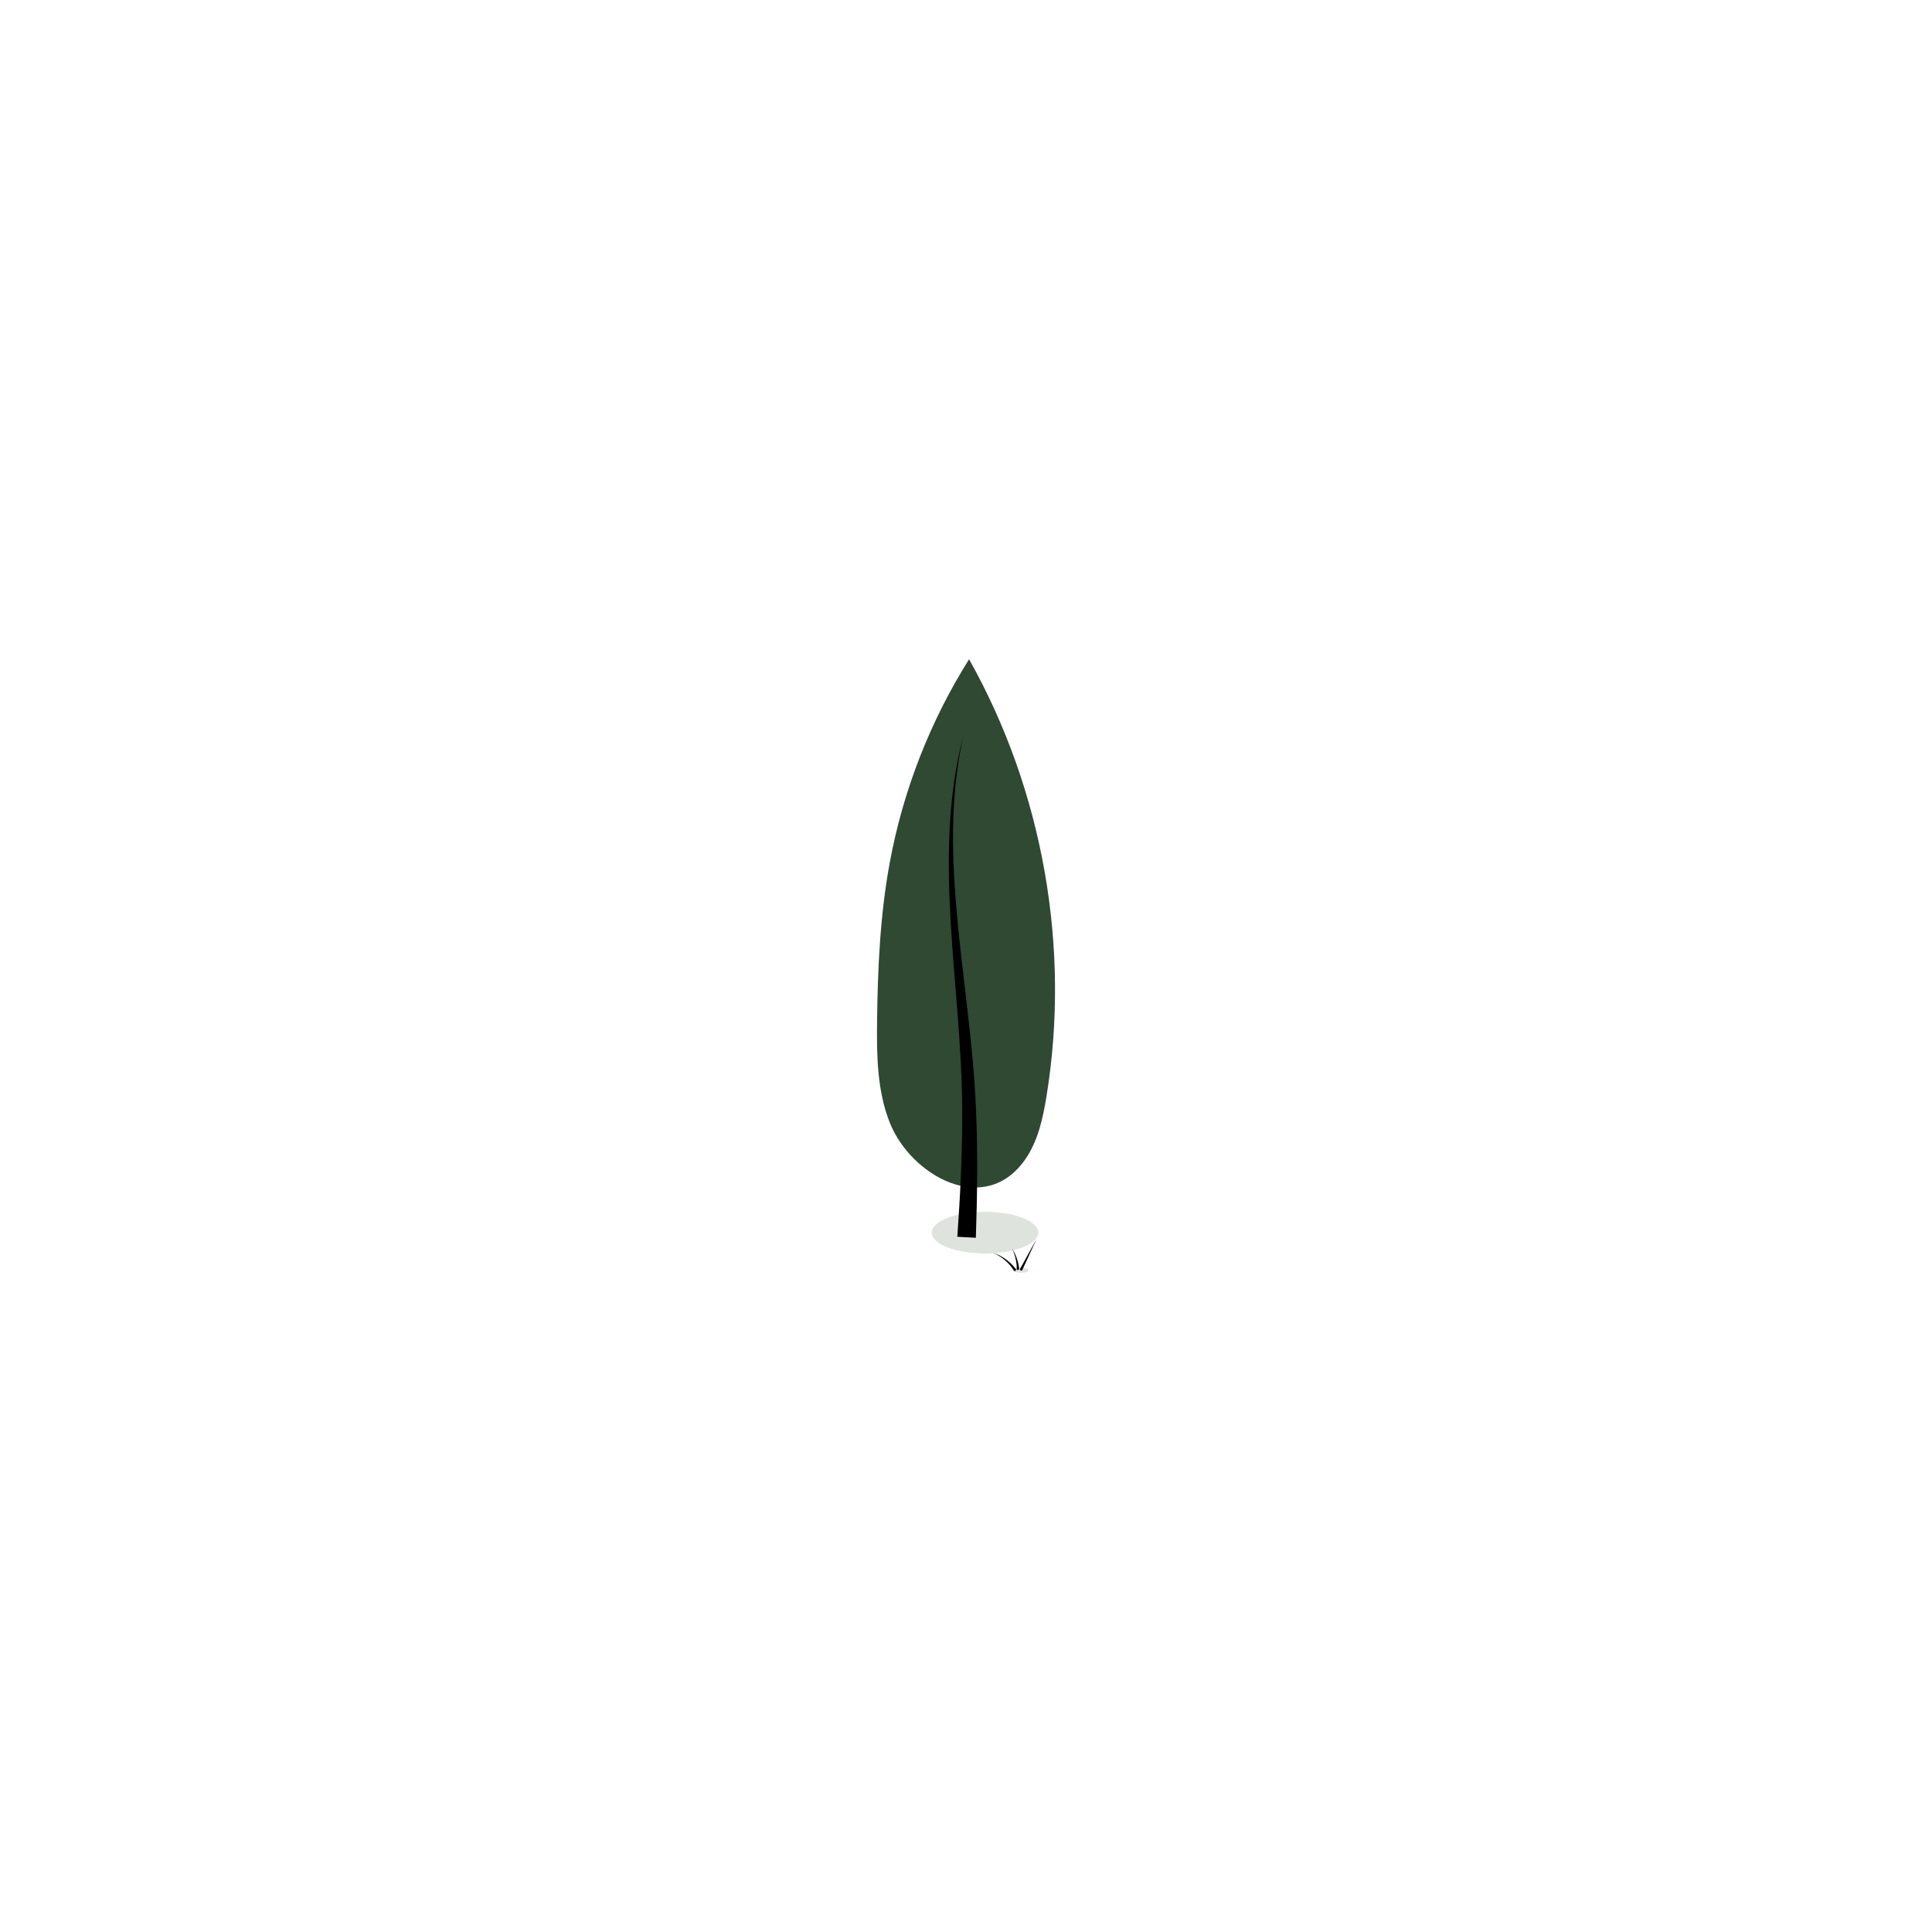
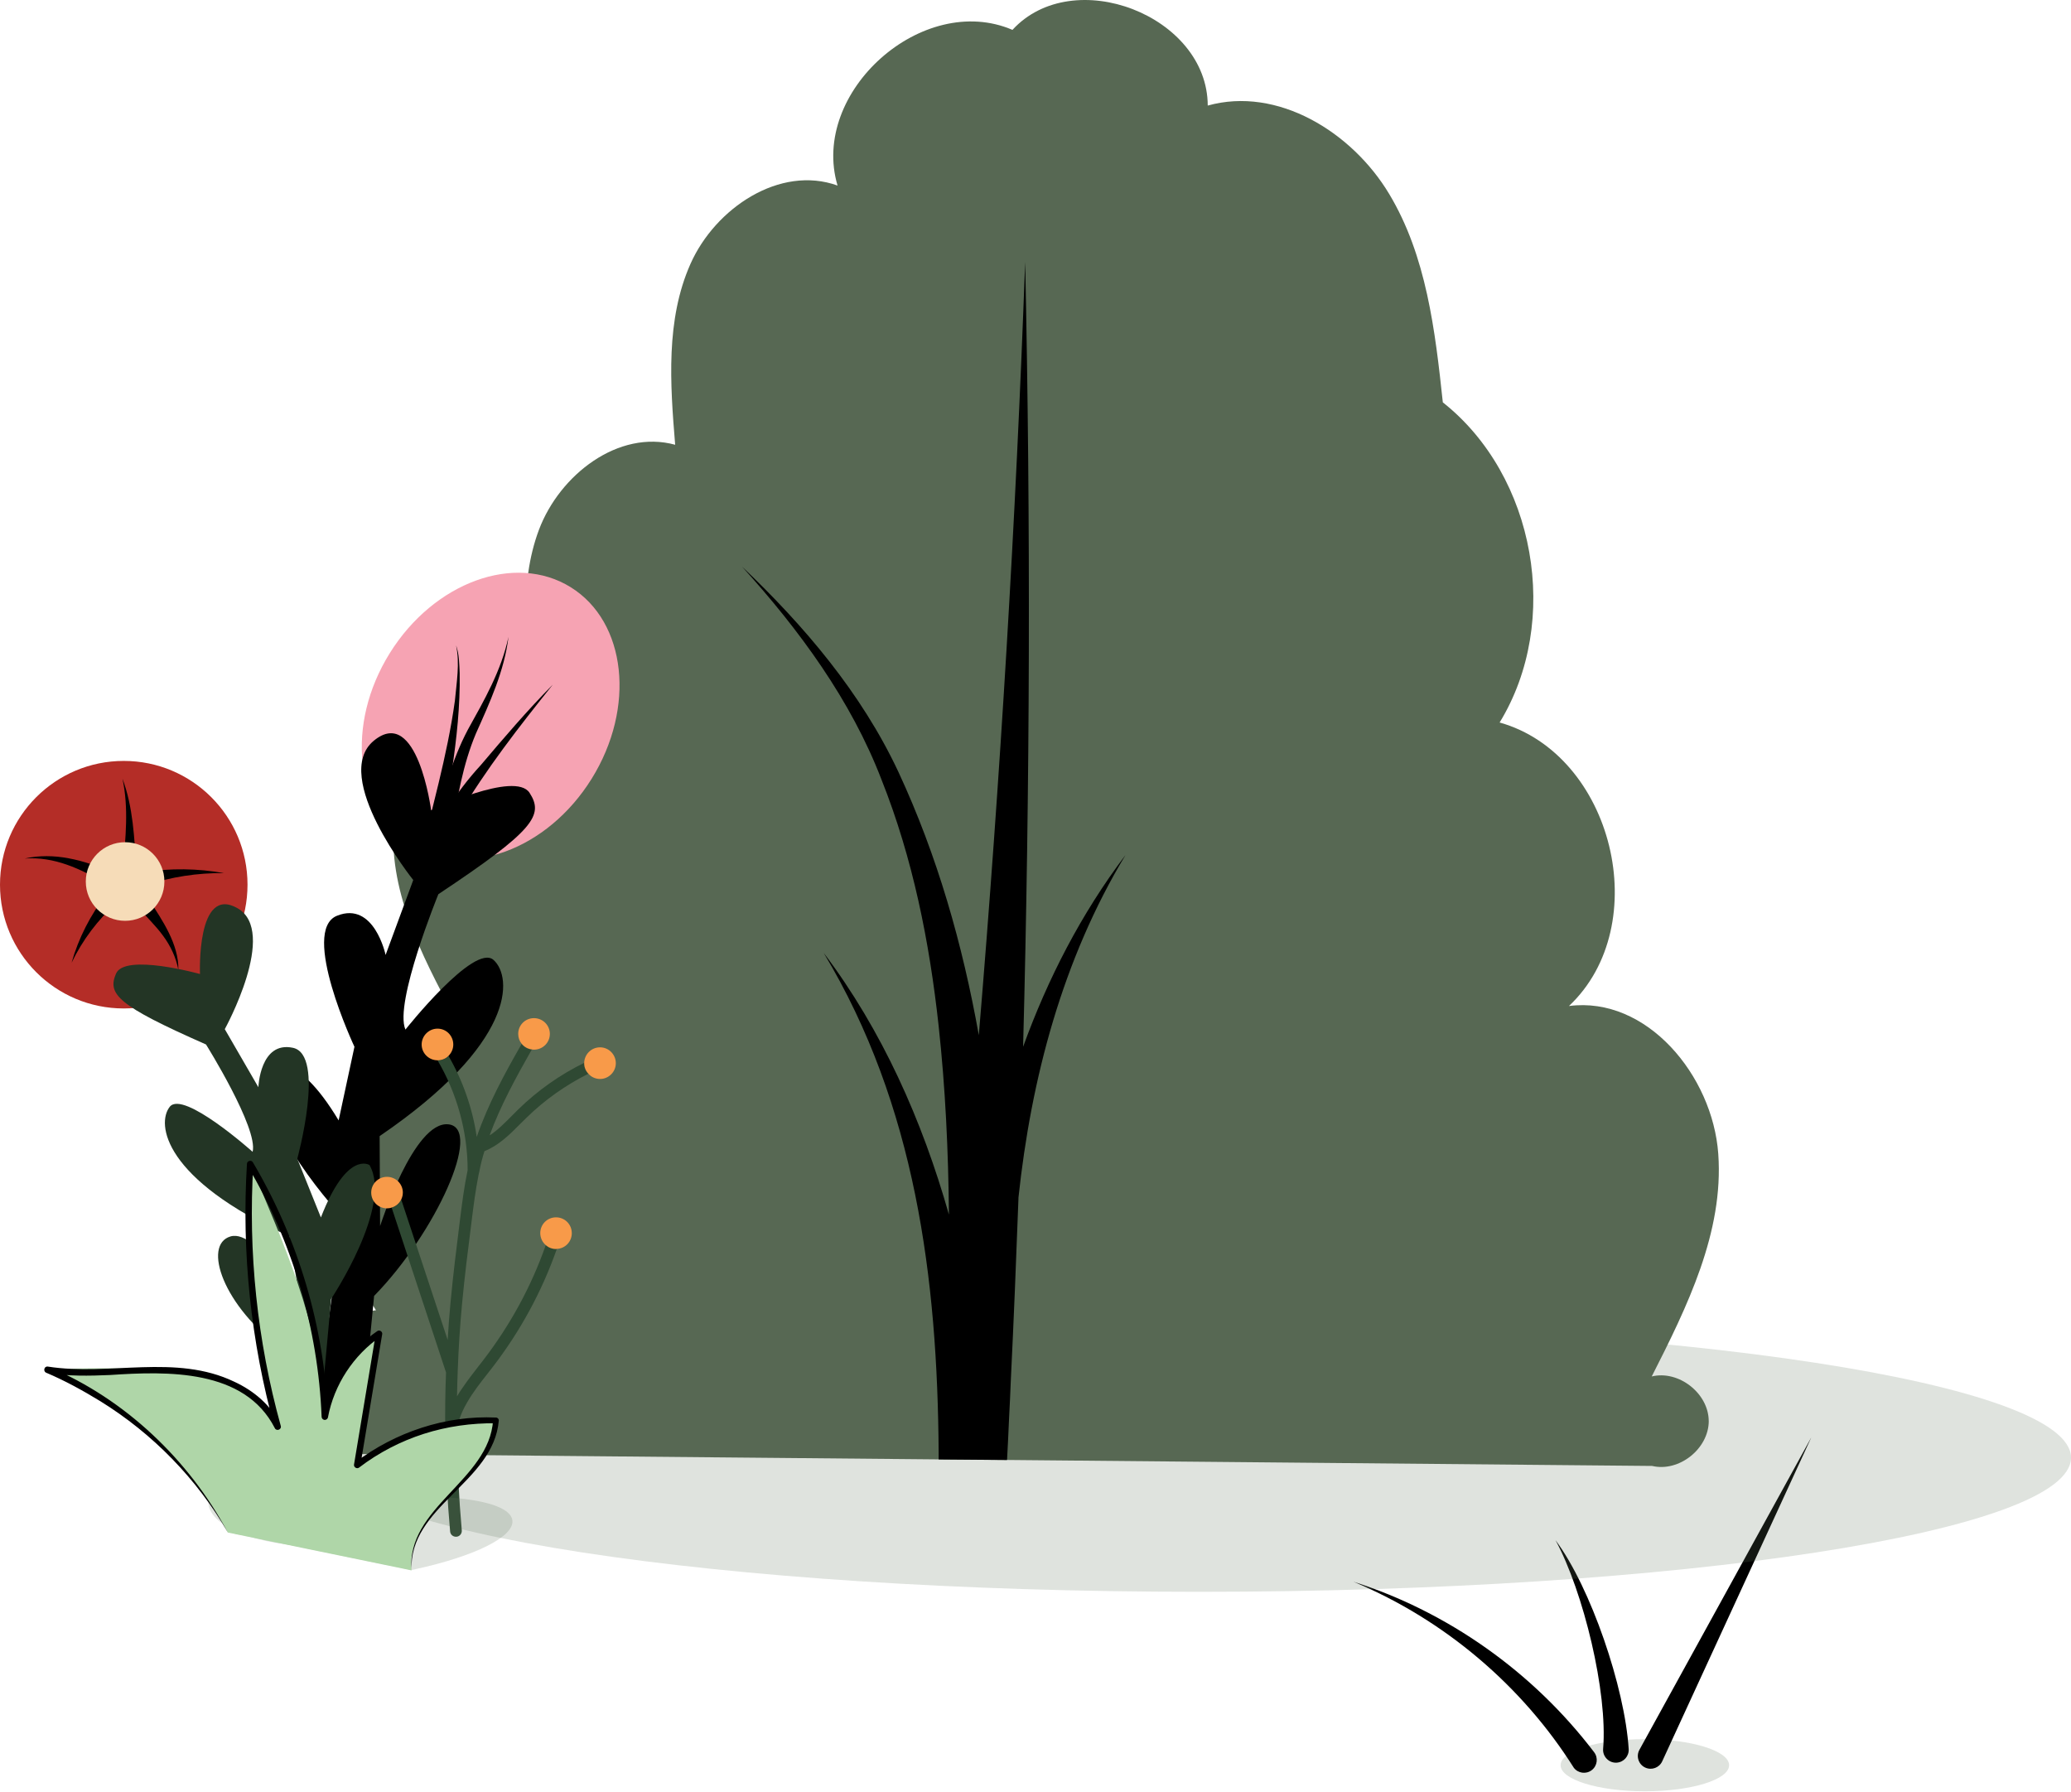
- <svg xmlns="http://www.w3.org/2000/svg" id="Camada_1" data-name="Camada 1" viewBox="0 0 1080 1080">
+ <svg xmlns="http://www.w3.org/2000/svg" id="Camada_1" data-name="Camada 1" viewBox="0 0 1146.14 991.25">
  <defs>
    <style>
      .cls-1 {
        fill: #5e725a;
        opacity: .2;
      }

      .cls-2 {
+         fill: #f6a3b3;
+       }
+ 
+       .cls-3 {
        fill: #2f4933;
+       }
+ 
+       .cls-4 {
+         fill: #b42d27;
+       }
+ 
+       .cls-5 {
+         fill: #f89a49;
+       }
+ 
+       .cls-6 {
+         fill: #f6dcb8;
+       }
+ 
+       .cls-7 {
+         fill: #afd6a8;
+       }
+ 
+       .cls-8 {
+         fill: #576853;
+       }
+ 
+       .cls-9 {
+         fill: #233525;
      }
    </style>
  </defs>
  <g>
-     <ellipse class="cls-1" cx="550.65" cy="689.05" rx="29.77" ry="11.65" />
-     <path class="cls-2" d="M497.53,627.93c-7.18-17.83-7.47-37.59-7.24-56.81.34-29.79,1.69-59.68,7.1-88.98,7.43-40.22,22.56-79,44.33-113.62,41.38,73.64,56.88,161.5,43.19,244.85-1.99,12.13-4.73,24.52-11.73,34.63-22.63,32.66-63.89,9.12-75.64-20.07Z" />
-     <path d="M538.46,411.36c-4.98,22.91-6.37,46.39-5.5,69.77,1.69,46.93,10.86,93.09,12.68,140.14.98,23.57.66,47.15-.13,70.64l-10.36-.54c1.65-23.31,2.83-46.62,2.72-69.91-.04-69.79-17.22-141.15.6-210.09h0Z" />
+     <ellipse class="cls-1" cx="910.3" cy="976.82" rx="46.63" ry="14.43" />
+     <g>
+       <path d="M749.13,875.3c51.93,16.6,99.21,49.74,133.1,94.33,2.37,3.1,1.78,7.54-1.33,9.92-3.11,2.37-7.55,1.78-9.92-1.33-28.4-45.07-71.31-81.82-121.85-102.91h0Z" />
+       <path d="M1002.43,795.38l-82.52,179.28c-1.63,3.55-5.83,5.1-9.38,3.47-3.72-1.69-5.22-6.26-3.24-9.83l95.14-172.92h0Z" />
+       <path d="M887.21,967.74c2.58-31.12-10.81-86.77-26.35-115.45,19.51,26.14,38.37,81.61,40.49,115.55.27,3.9-2.68,7.29-6.59,7.56-4.28.33-7.94-3.38-7.55-7.66h0Z" />
+     </g>
  </g>
  <g>
-     <ellipse class="cls-1" cx="570.56" cy="710.08" rx="4.51" ry="1.4" />
+     <ellipse class="cls-1" cx="663.66" cy="806.63" rx="482.48" ry="74.23" />
    <g>
-       <path d="M554.97,700.26c5.02,1.61,9.59,4.81,12.87,9.12.23.3.17.73-.13.96-.3.23-.73.17-.96-.13-2.75-4.36-6.9-7.91-11.78-9.95h0Z" />
-       <path d="M579.47,692.53l-7.98,17.34c-.16.34-.56.49-.91.34-.36-.16-.5-.61-.31-.95l9.2-16.72h0Z" />
-       <path d="M568.33,709.2c.25-3.01-1.05-8.39-2.55-11.16,1.89,2.53,3.71,7.89,3.91,11.17.03.38-.26.7-.64.73-.41.03-.77-.33-.73-.74h0Z" />
+       <path class="cls-8" d="M945.67,786.29c0,15.41-16.44,28.44-31.34,24.92l-357.01-3.31-37.85-.31-335.5-3.1c-13.55-25.13-4.34-76.53,24.1-79.43-34.65-53.16-13.24-134.14,43.02-163.3-18.1-33.72-36.71-70.02-32.99-108.18,3.72-38.06,40.65-75.19,77.26-63.91-4.34-32.27-8.48-66.09,2.9-96.49,11.48-30.51,44.06-55.64,75.39-47.06-2.79-33.82-5.27-69.19,8.48-100.11,13.75-30.92,49.54-54.81,81.39-43.33-15.41-51.81,47.16-107.45,96.8-86.15,33.61-36.61,107.97-7.86,108.07,41.89,38.58-10.76,79.84,14.58,100.42,48.92,20.58,34.23,25.44,75.5,29.68,115.31,51.4,40.65,65.67,121.21,31.44,177.16,62.88,17.69,85.94,112.11,38.37,156.89,43.02-5.59,79.53,38.47,82.63,81.81,3.1,43.33-17.17,84.5-36.82,123.18,14.89-3.62,31.44,9.31,31.54,24.61Z" />
+       <path d="M622.89,473.13c-34.96,57.92-52.23,123.8-59.26,189.68v.62c-1.24,33.61-2.59,67.22-4.24,100.84-.21,6.82-.62,13.55-.93,20.17-.31,7.86-.72,15.62-1.14,23.48l-37.85-.31v-3.83c-.62-96.29-12.82-192.05-63.6-276.45,32.27,42.71,54.5,92.67,69.29,144.79-.31-35.16-1.96-70.02-5.69-104.35-5.07-46.54-14.27-92.77-31.65-136.41-16.86-43.85-45.3-82.63-77.15-117.8,34.23,32.58,65.98,69.71,86.56,113.66,21.62,46.54,35.47,95.35,44.47,145.62,11.89-142.31,20.48-284.93,25.65-427.85,3.1,144.58,2.69,289.48-1.14,434.27,13.65-37.64,32.06-73.53,56.67-106.11Z" />
+     </g>
+   </g>
+   <g>
+     <g>
+       <ellipse class="cls-2" cx="271.54" cy="396.21" rx="83.94" ry="65.79" transform="translate(-208.32 417.48) rotate(-58.11)" />
+       <g>
+         <path d="M231.83,478.38c6.84-30.34,15.68-59.84,19.91-90.55.94-10.14,2.8-20.63.68-30.68,1.75,4.9,1.73,10.21,1.97,15.35.63,36.24-7.9,72.12-12.84,107.68,0,0-9.72-1.8-9.72-1.8h0Z" />
+         <path d="M234.47,475.21c6.35-18.97,18.01-37.06,31.54-51.74,12.89-15.2,25.87-30.44,39.91-44.6-18.44,23.03-37.16,46.93-52.02,72.3-4.44,8.46-7.22,17.73-10.09,27.27l-9.34-3.23h0Z" />
+         <path d="M240.34,457.83c4.72-18.18,9.57-36.99,18.57-54.02,9.2-16.59,18.53-32.69,22.5-51.4-2.24,18.78-10.42,36.49-18.02,53.49-7.2,17.09-10.27,35.45-13.38,53.99l-9.67-2.06h0Z" />
+       </g>
+       <path d="M173.22,827.14c-5.19-9.71,16.75-153.04,16.75-153.04,0,0-50.7-53.36-40-82.65,0,0,12.8-12.39,37.44,28.54l8.75-40.73s-30.2-64.31-9.62-72.53c20.57-8.22,26.86,21.71,26.86,21.71l15.3-41.46s-45.88-57.32-21.79-77.12c24.09-19.81,31.69,38.55,31.69,38.55,0,0,46.47-22.05,54.47-9.68,8,12.37,2.75,20.72-50.47,56.09,0,0-24.64,60.32-18.22,74.92,0,0,38.1-48.1,48.76-38.53,10.66,9.56,12.19,46.19-63.04,97.48l.25,49.79s18.67-58.52,37.88-56.3c19.21,2.22-7.11,60.08-41.19,94.94l-10.59,109.42-23.22.6Z" />
+     </g>
+     <g>
+       <ellipse class="cls-1" cx="176.23" cy="830.98" rx="60.99" ry="24.71" />
+       <g>
+         <g>
+           <circle class="cls-4" cx="68.49" cy="489.56" r="68.49" />
+           <path d="M68.06,480.37c1.39-16.6,3.26-33.08-.29-49.5,5.91,15.71,6.62,33.07,7.62,49.56l-7.33-.06h0Z" />
+           <path d="M58.25,488.91c-13.64-8.22-28.28-15-44.56-13.83,7.85-1.77,16.22-1.67,24.29-.12,8.07,1.46,16.02,4.34,23.42,7.34l-3.15,6.61h0Z" />
+           <path d="M64.3,499.73c-10.06,9.23-18.58,20.33-24.67,33,3.78-13.51,10.45-26.48,19.23-37.91l5.44,4.91h0Z" />
+           <path d="M82.56,497.97c7.29,11.35,16.39,24.44,16.16,38.71-1.32-6.92-4.33-13.23-8.37-18.71-4.01-5.55-8.95-10.21-13.75-15.75l5.96-4.26h0Z" />
+           <path d="M79.34,482.66c14.98-2.33,30.14-2.12,44.65.5-14.75-.19-29.33,2.1-42.95,6.62l-1.71-7.12h0Z" />
+           <circle class="cls-6" cx="69.23" cy="487.8" r="21.75" />
+         </g>
+         <path class="cls-9" d="M171.43,829.68c2.91-8.78,11.78-110.83,11.78-110.83,0,0,34.33-51.42,21.29-74.13,0,0-12.37-8.42-26.91,28.98l-13.07-32.47s15.8-57.55-2.41-61.41c-18.21-3.86-19.12,21.81-19.12,21.81l-18.59-32.13s29.78-54.01,7-66.95c-22.77-12.95-20.72,36.44-20.72,36.44,0,0-41.62-11.61-46.47-.22-4.85,11.38.69,17.55,49.8,39.21,0,0,29.02,46.4,25.8,59.41,0,0-38.42-34.36-45.87-24.92-7.45,9.44-3.49,39.98,66.12,71.67l6.91,41.25s-23.82-45.77-39.41-41.18c-15.59,4.58-4.14,38.68,29.06,62.65l-7.95,79.63,22.75,3.2Z" />
+       </g>
+     </g>
+     <g>
+       <g>
+         <path class="cls-3" d="M307.72,691.16c.13,0,.32,0,.45-.06-8.34,23.78-20.42,45.88-35.86,65.85l-2.52,3.23c-4.07,5.17-8.21,10.47-11.31,15.96-1.94,3.3-3.49,6.66-4.52,10.15-.58,2-.97,4.01-1.1,6.07v.26c.19,18.16,1.1,36.25,2.71,54.28.13,1.74-1.16,3.36-2.97,3.49h-.26c-1.68,0-3.1-1.23-3.23-2.91-1.55-17.32-2.46-34.76-2.65-52.28v-.06c-.06-.9-.06-1.81-.06-2.71v-.26c-.13-10.92,0-21.84.45-32.7-.19-.58-.39-1.16-.58-1.74l-29.53-89.5c2.33-.65,4.26-2.33,5.3-4.46l25.72,77.74c.39-6.85.9-13.7,1.55-20.55,1.42-15.31,3.36-30.76,5.23-45.75,1.16-9.24,2.33-18.55,4.26-27.66v-.13c0-21.13-5.94-42.52-16.67-60.68,2.39,0,4.52-.9,6.07-2.45,7.95,13.7,13.31,29.08,15.64,44.84,6.27-18.22,15.51-35.15,24.88-51.5,1.36,1.68,3.36,2.84,5.62,3.1-8.66,15.25-17.32,31.02-23.39,47.56,4.46-2.84,8.34-6.85,12.41-10.92l3.49-3.49c10.73-10.47,23-19.13,36.44-25.72v.19c0,2.2.84,4.27,2.33,5.82-12.6,6.33-24.17,14.47-34.25,24.36-1.16,1.1-2.26,2.26-3.42,3.36-5.82,5.88-11.89,11.95-19.84,15.12v.06c-.58,1.81-1.1,3.55-1.55,5.36-.52,1.94-.9,3.88-1.29,5.88-.19.65-.32,1.29-.45,1.94v.06c-1.68,8.47-2.78,16.99-3.81,25.39-1.94,15.19-3.88,30.63-5.3,45.81-1.16,12.28-1.94,24.68-2.39,37.03v.06c-.19,4.72-.32,9.37-.39,14.09.97-1.74,2.07-3.36,3.23-4.98,2.71-4.01,5.69-7.82,8.53-11.5l2.52-3.23c14.99-19.45,26.75-40.9,34.83-63.97,1.55,1.36,3.49,2.13,5.69,2.13Z" />
+         <path class="cls-3" d="M296.74,576.52c-.78,1.42-1.62,2.78-2.39,4.2-2.26-.26-4.26-1.42-5.62-3.1.78-1.42,1.62-2.84,2.39-4.27.9-1.55,2.84-2.07,4.39-1.23,1.55.91,2.13,2.84,1.23,4.39Z" />
+         <path class="cls-3" d="M222.04,663.76c-1.03,2.13-2.97,3.81-5.3,4.46l-.9-2.65c-.52-1.68.39-3.49,2.07-4.07,1.68-.58,3.49.32,4.07,2.07l.06.19Z" />
+         <path class="cls-3" d="M248.21,584.28c-1.55,1.55-3.68,2.45-6.07,2.45-.52-.9-1.03-1.81-1.62-2.71-.97-1.49-.52-3.49,1.03-4.46,1.49-.91,3.49-.45,4.46,1.03.78,1.23,1.49,2.46,2.2,3.68Z" />
+         <path class="cls-3" d="M331.44,591.45c-1.94.84-3.88,1.74-5.82,2.72-1.49-1.55-2.33-3.62-2.33-5.82v-.19c1.87-.9,3.68-1.74,5.56-2.58,1.62-.78,3.55,0,4.26,1.62.71,1.62,0,3.55-1.68,4.26Z" />
+         <path class="cls-3" d="M246.46,795.13c-.06-.26-.13-.45-.13-.77,0-.65,0-1.29.06-1.94,0,.9,0,1.81.06,2.71Z" />
+         <path class="cls-3" d="M310.24,685.08c-.65,2-1.36,4.01-2.07,6.01-.13.06-.32.06-.45.06-2.2,0-4.14-.78-5.69-2.13.78-1.94,1.42-3.94,2.07-5.88.52-1.74,2.33-2.65,4.07-2.13,1.68.58,2.65,2.39,2.07,4.07Z" />
+       </g>
+       <g>
+         <path class="cls-5" d="M222.94,659.95c0,1.36-.32,2.65-.9,3.81-1.03,2.13-2.97,3.81-5.3,4.46-.78.32-1.68.45-2.58.45-4.85,0-8.72-3.88-8.72-8.72s3.88-8.72,8.72-8.72,8.79,3.88,8.79,8.72Z" />
+         <path class="cls-5" d="M250.86,578.01c0,2.45-1.03,4.65-2.65,6.27-1.55,1.55-3.68,2.45-6.07,2.45-4.85,0-8.79-3.94-8.79-8.72s3.94-8.79,8.79-8.79,8.72,3.94,8.72,8.79Z" />
+         <path class="cls-5" d="M304.3,572.13c0,4.85-3.94,8.72-8.79,8.72-.39,0-.78,0-1.16-.13-2.26-.26-4.26-1.42-5.62-3.1-1.23-1.49-1.94-3.42-1.94-5.49,0-4.85,3.88-8.72,8.72-8.72s8.79,3.88,8.79,8.72Z" />
+         <path class="cls-5" d="M340.81,588.35c0,4.78-3.94,8.72-8.72,8.72-2.58,0-4.91-1.1-6.46-2.91-1.49-1.55-2.33-3.62-2.33-5.82v-.19c.13-4.78,4.01-8.59,8.79-8.59s8.72,3.94,8.72,8.79Z" />
+         <path class="cls-5" d="M316.45,682.37c0,4.72-3.62,8.53-8.27,8.72-.13.06-.32.06-.45.06-2.2,0-4.14-.78-5.69-2.13-1.87-1.62-3.04-4.01-3.04-6.66,0-4.85,3.88-8.72,8.72-8.72s8.72,3.88,8.72,8.72Z" />
+       </g>
+     </g>
+     <g>
+       <path class="cls-1" d="M283.56,841.31c1.16,9.17-21.16,19.94-53.49,26.99v.06s0,0-.06,0c-.74.17-1.55.34-2.35.45l-99.06-20.4c14.69-7.26,39.34-13.89,67.64-17.54,19.82-2.48,38.26-3.08,53.03-2.09.4.06.74.06,1.09.06.29.06.57.06.8.06,19.06,1.58,31.57,5.88,32.4,12.41Z" />
+       <g>
+         <path class="cls-7" d="M274.46,786.01c-.06.52-.06.97-.18,1.49q.06.06,0,.11c-1.74,15.97-14.56,28.38-26.3,40.92-8.4,8.95-16.35,17.96-19.26,28.36-.29.97-.47,2-.7,3.09-.47,2.57-.6,5.26-.38,8.07.06.34.05.63.11.97l-2.46-.53-99.06-20.4h-.11c-21.06-38.12-54.63-69.31-94.16-87.59-1.83-.87-3.66-1.68-5.54-2.43-.06-.06-.11-.12-.17-.12h.23c1.2-.05,2.41-.16,3.61-.15,2.86-.16,5.61-.26,8.3-.36,9.16-.3,17.35-.37,25.25-.22,10.59.11,20.67.56,31.88,1.13,20.83,1.07,43.41,8.51,54.78,25.28,1.31,1.78,2.39,3.73,3.35,5.74-.56-2.12-1.12-4.3-1.69-6.48-11.52-44.08-16.17-89.96-13.66-135.47,0-.92.07-1.83.13-2.75v-.57c.06.17.17.34.23.52.45,1.09.91,2.12,1.36,3.21,1.7,4.07,3.4,8.09,5.15,12.1,9.4,22.26,18.45,44.46,24.87,67.1,4.79,16.57,8.2,33.42,9.37,50.77.16,1.95.27,3.95.37,5.96v.23c0-.06,0-.17.06-.23.35-1.94.82-3.95,1.4-5.83,4.25-15.27,13.71-29.02,26.46-38.4.46-.34.98-.68,1.44-1.02.23-.17.4-.28.63-.46-.06.29-.06.52-.12.8-.06.57-.18,1.09-.24,1.66-3.26,22.66-6.97,45.14-11.26,67.62-.12.63-.24,1.26-.35,1.89-.06.23-.06.46-.12.69.17-.17.4-.28.57-.4.46-.4.98-.74,1.44-1.02,21.03-15.47,47.12-23.82,73.17-23.35l.06.06h1.55Z" />
+         <path d="M126.12,848.08c-17.06-29.66-41.56-54.73-70.57-72.68-9.65-5.91-19.59-11.38-30.01-15.79-1.79-.76-1.14-3.74.98-3.38,34.05,5.35,70.68-7.22,103.19,8.4,10.68,4.93,20.49,13.06,25.57,24.12l-3.31,1.22c-13.13-47.37-18.32-96.91-15.3-145.97.06-1.67,2.48-2.3,3.29-.79,25.2,42.51,39.62,91.32,41.57,140.7l-3.51-.26c3.55-18.92,14.83-36.19,30.74-47.03,1.2-.92,3.06.23,2.75,1.71,0,0-12.1,72.69-12.1,72.69l-2.82-1.74c22.09-16.79,50.11-26.18,77.92-24.85.89.02,1.6.79,1.53,1.68-2.87,34.47-49.9,47.36-48.27,82.89-3.08-34.89,42.98-49.69,45.12-83.1,0,0,1.53,1.68,1.53,1.68-13.5-.11-27.05,1.74-39.91,5.88-12.86,4.13-25.03,10.43-35.75,18.63-1.24,1-3.16-.21-2.82-1.74l12.07-72.52,2.75,1.71c-15.11,10.28-25.9,26.79-29.25,44.75-.18.96-1.11,1.6-2.07,1.42-.83-.15-1.41-.86-1.45-1.67-1.93-48.78-16.18-97.03-41.08-139.03l3.29-.79c-2.99,48.66,2.16,97.82,15.18,144.81.6,2.06-2.44,3.17-3.31,1.22-16.76-32.75-59.34-31.5-91.18-29.36-11.55.51-23.3.72-34.93-1.15l.98-3.38c42.32,17.81,77.61,51.44,99.19,91.73h0Z" />
+       </g>
    </g>
  </g>
</svg>
